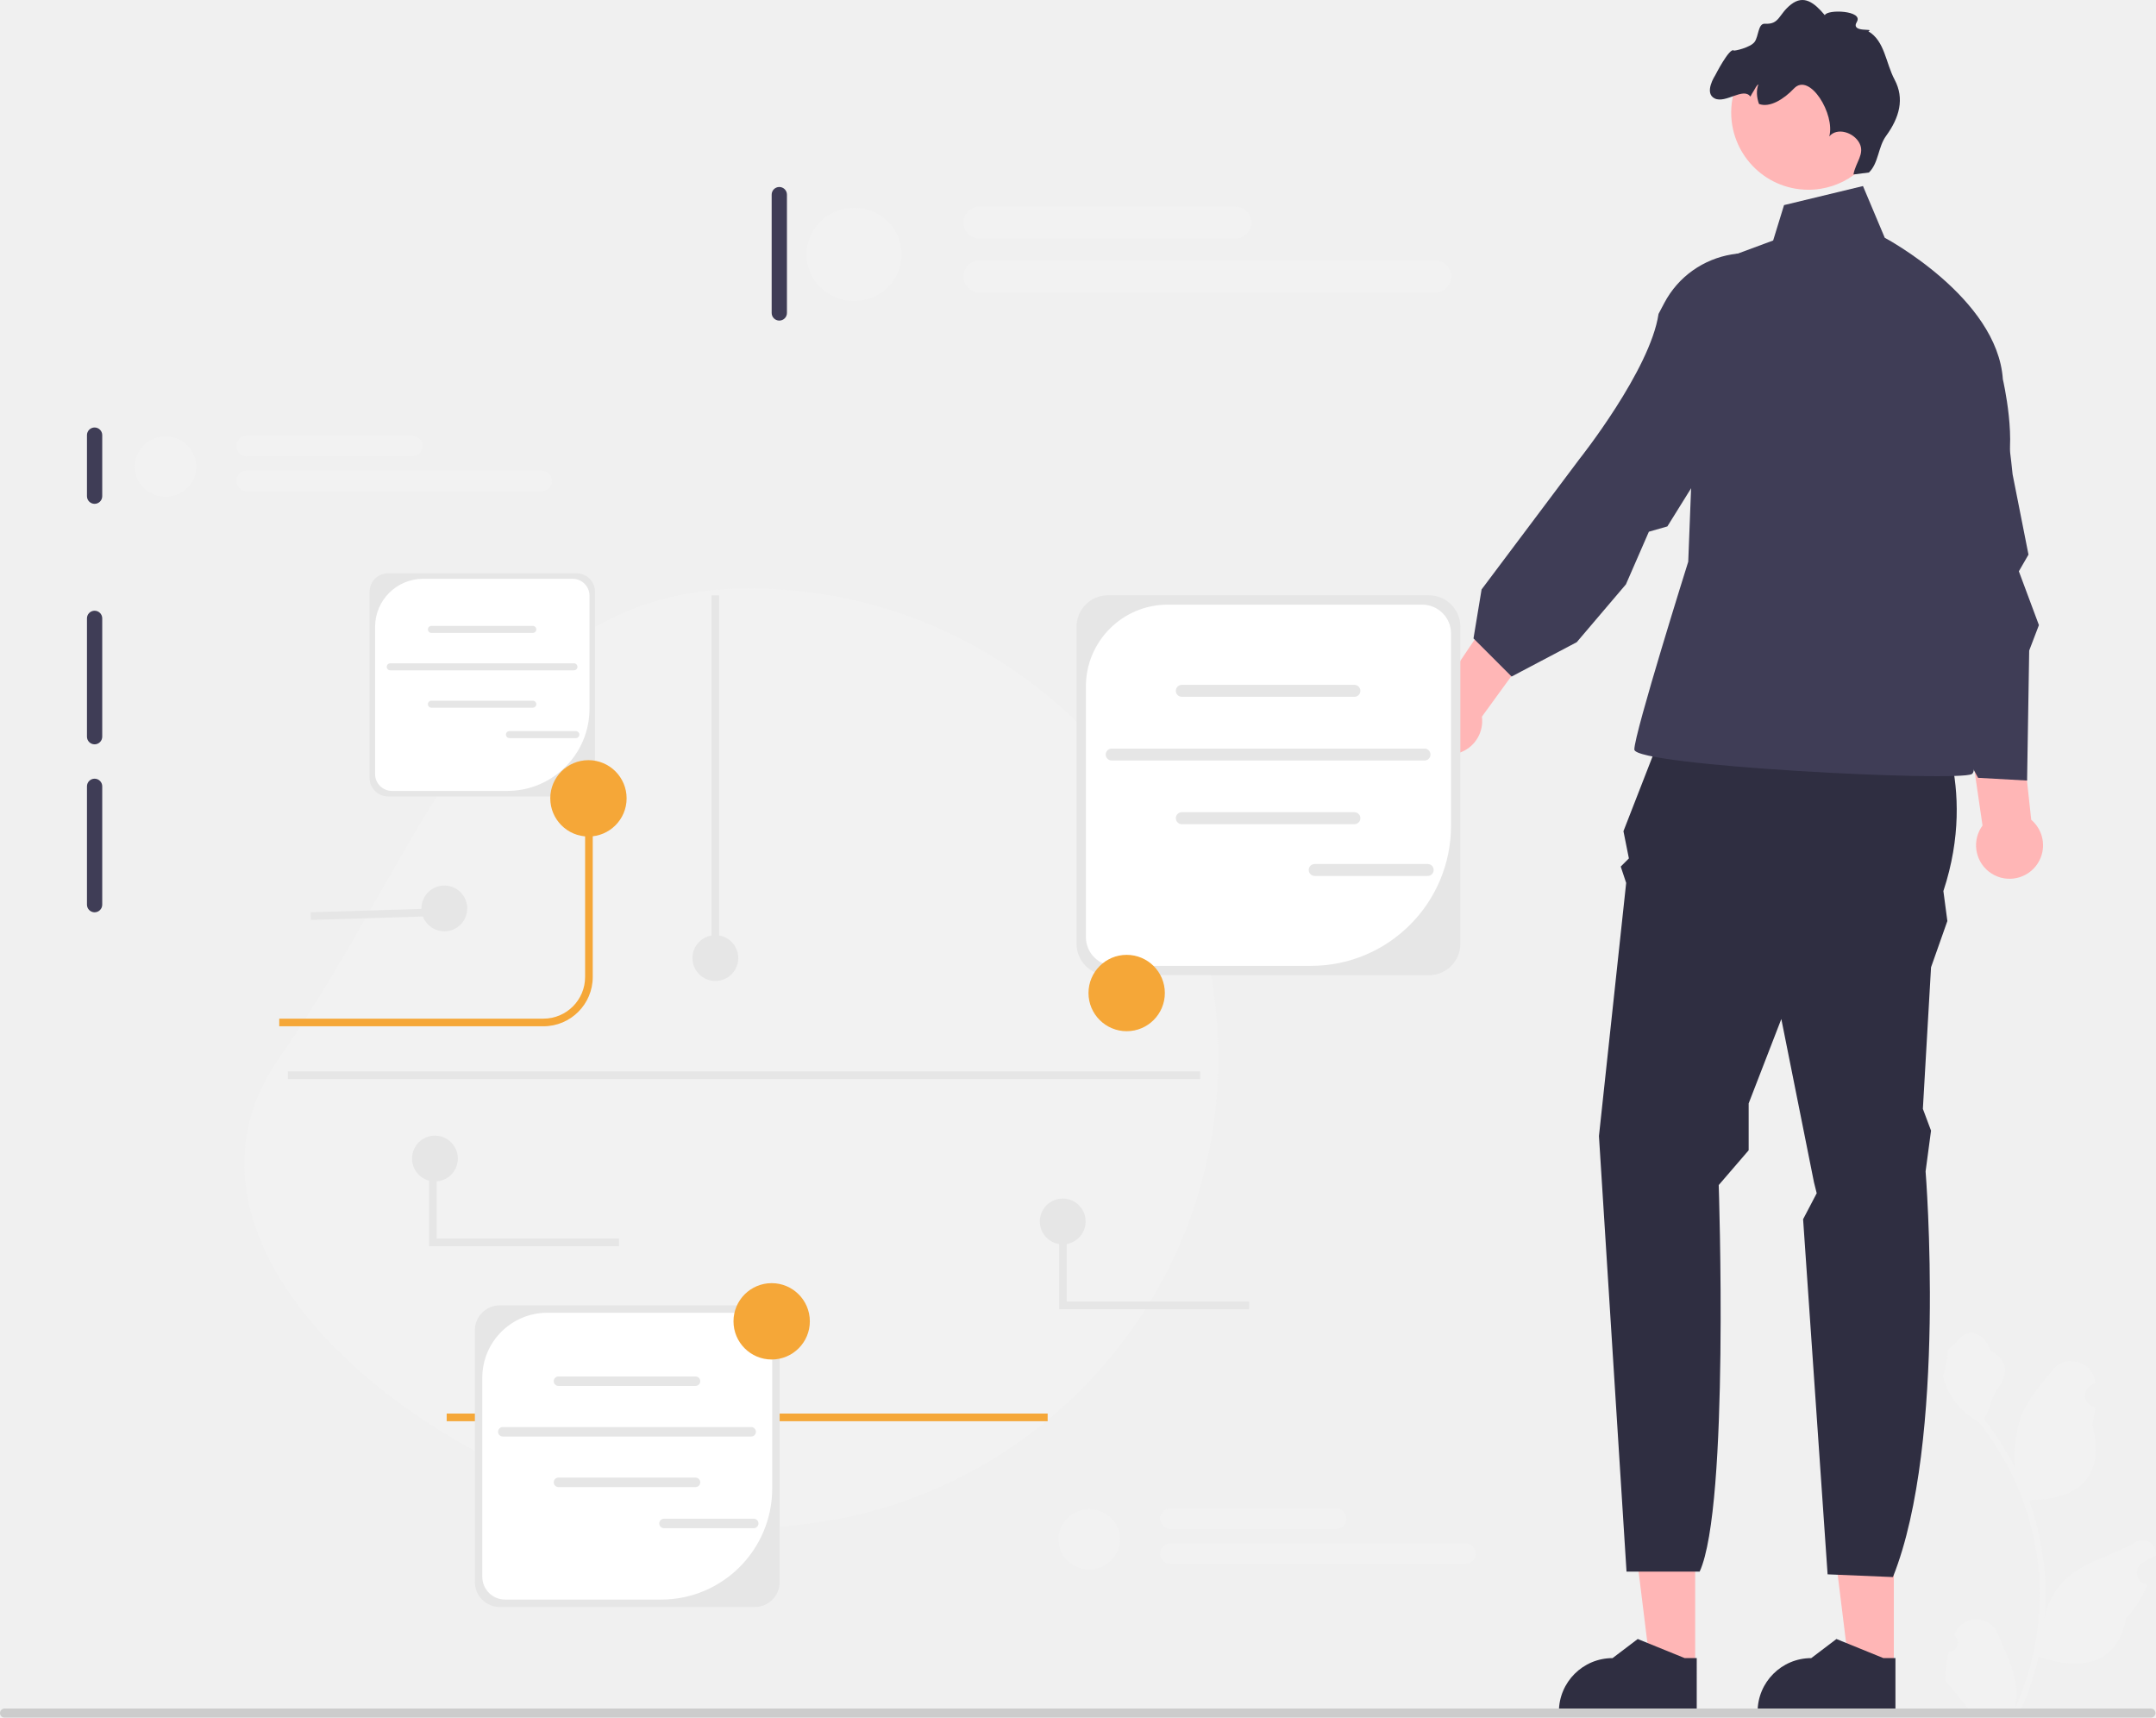
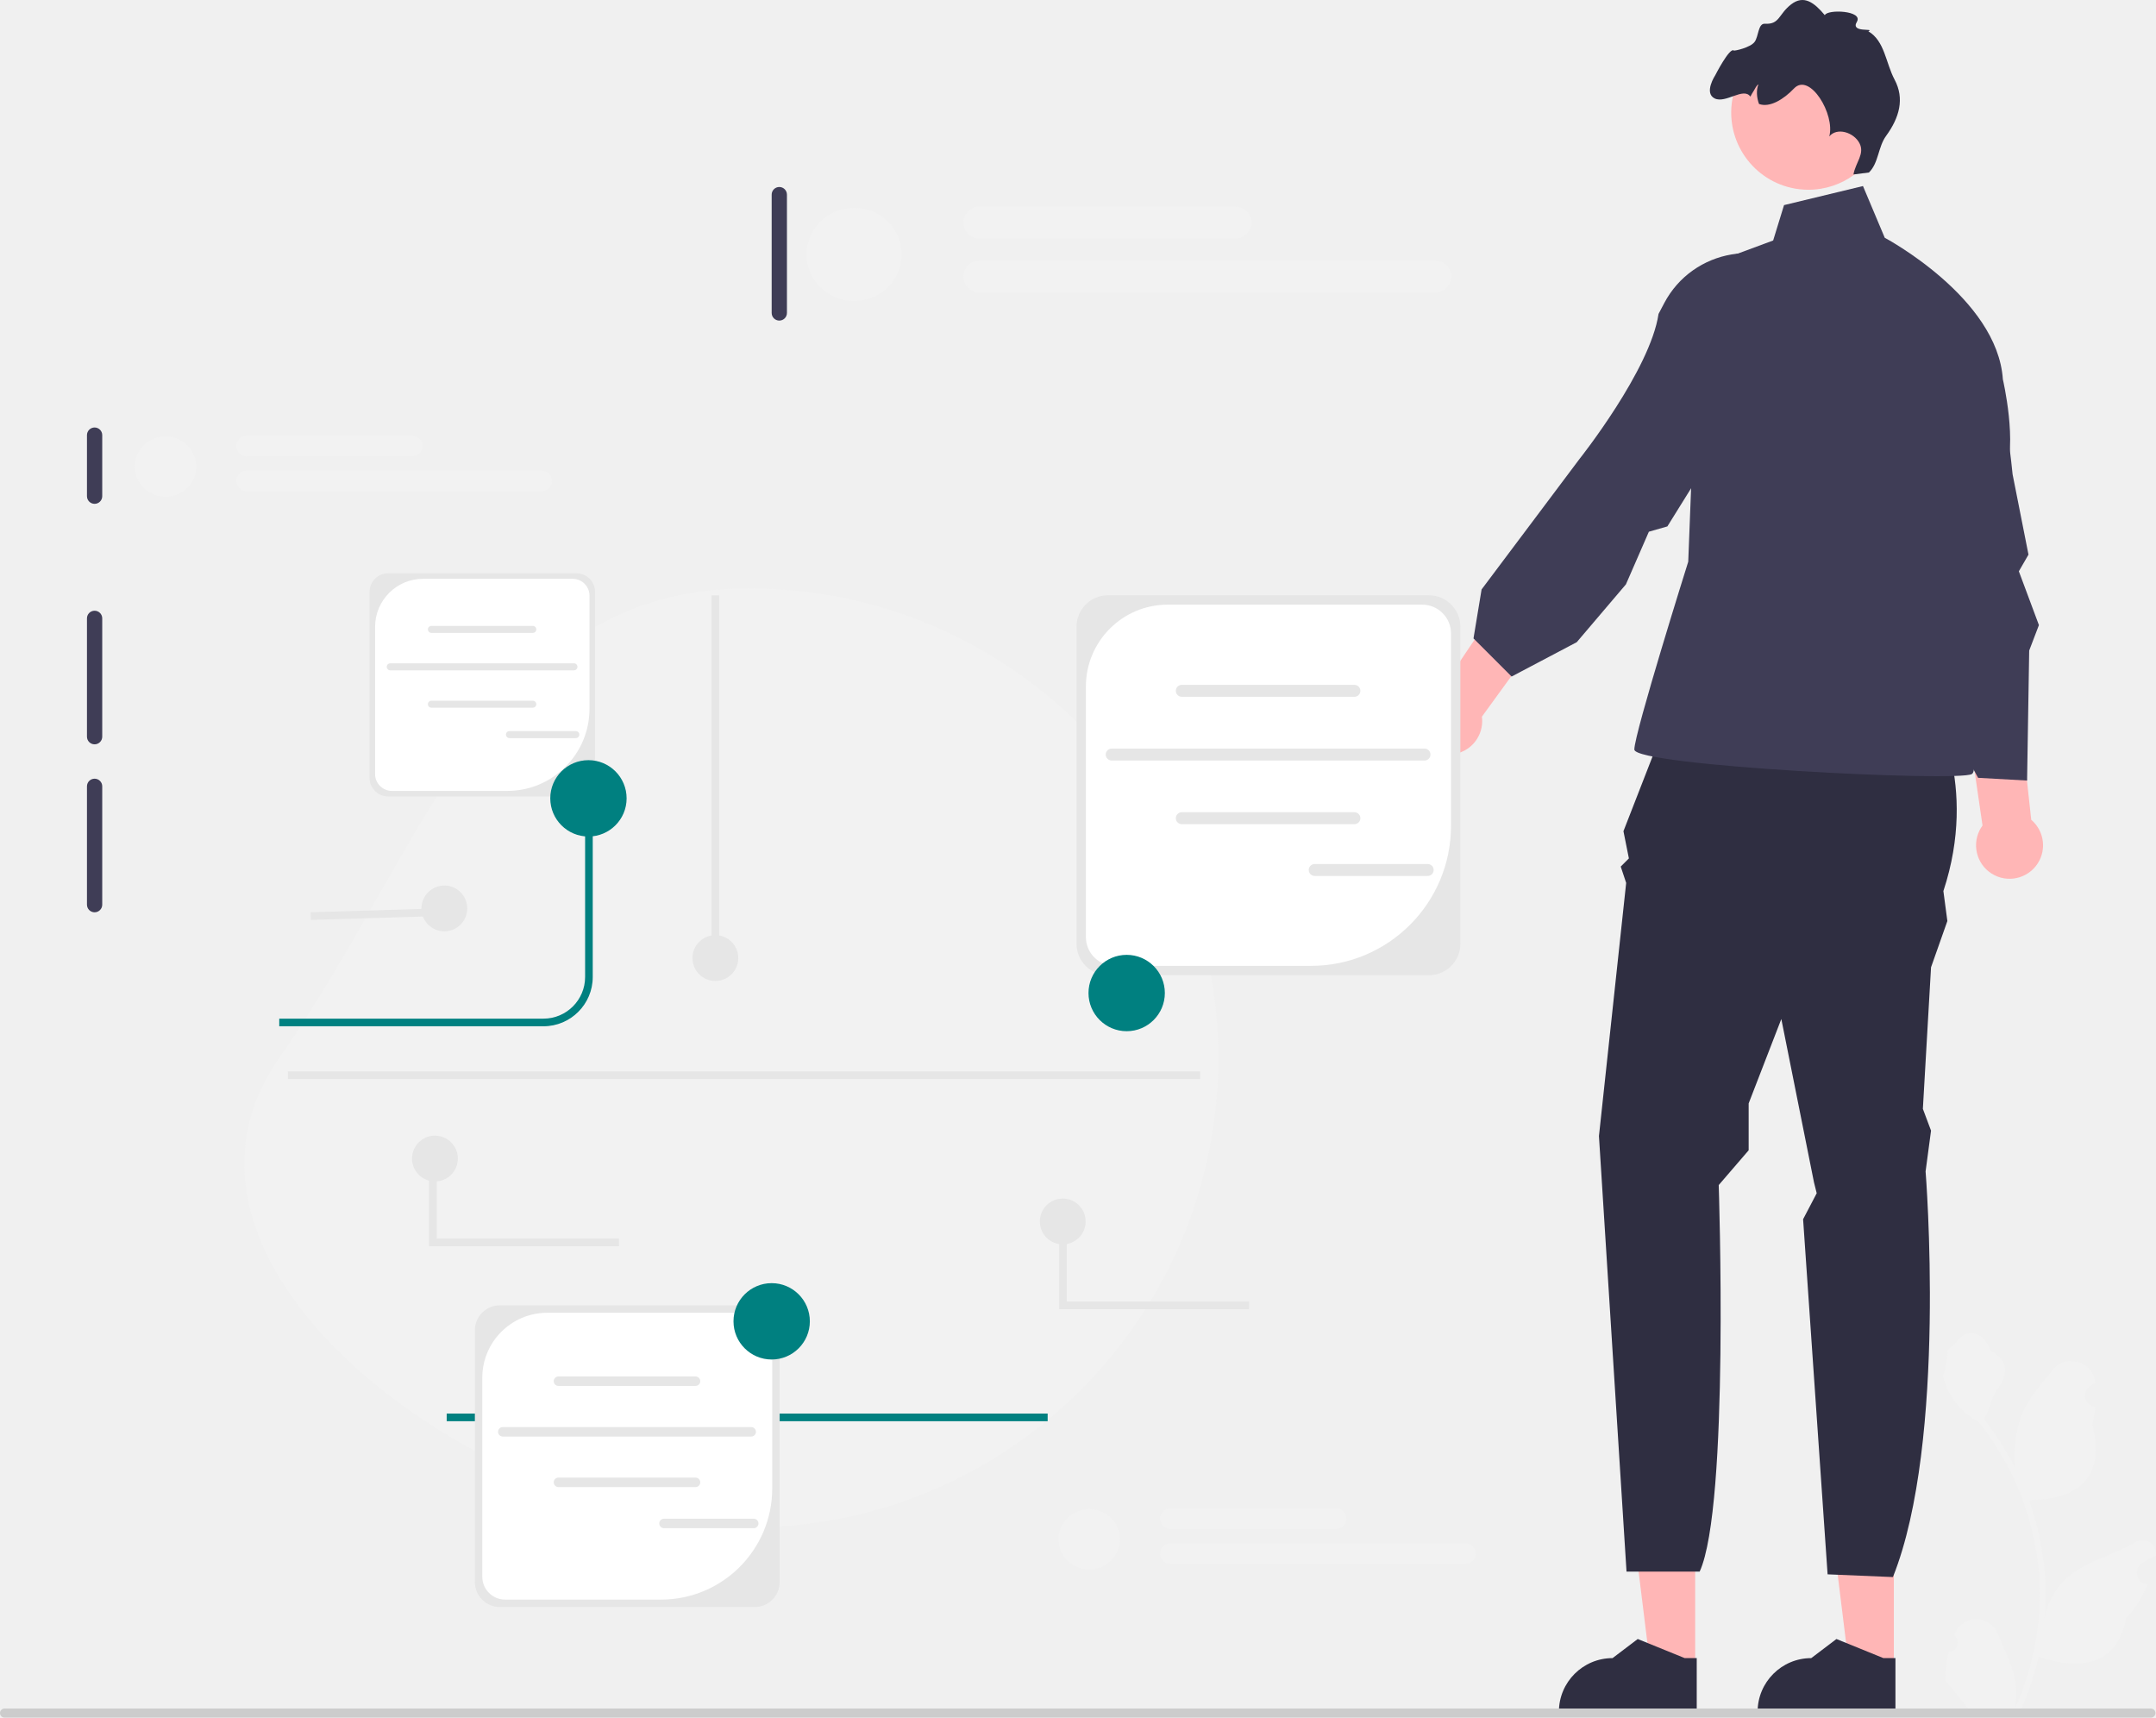
<svg xmlns="http://www.w3.org/2000/svg" width="564.81" height="449.941" viewBox="0 0 564.81 449.941">
  <g>
    <g>
      <polygon points="496.138 436.616 484.396 436.615 478.81 391.325 496.14 391.326 496.138 436.616" fill="#ffb6b6" />
      <path d="M496.551,448.865l-36.107-.001v-.457c.001-7.762,6.292-14.053,14.054-14.054h.001l6.595-5.004,12.306,5.004,3.152,0-.001,14.511Z" fill="#2f2e41" />
    </g>
    <g>
      <polygon points="444.083 436.616 432.341 436.615 426.756 391.325 444.085 391.326 444.083 436.616" fill="#ffb6b6" />
      <path d="M444.496,448.865l-36.107-.001v-.457c.001-7.762,6.292-14.053,14.054-14.054h.001l6.595-5.004,12.306,5.004,3.152,0-.001,14.511Z" fill="#2f2e41" />
    </g>
    <path d="M438.488,183.865l67.743,1.426s12.179,19.966,2.88,48.133l1.042,7.844-4.278,12.122-2.139,37.08,2.139,5.705-1.426,10.696s5.705,70.595-8.557,106.249l-17.114-.713-6.418-93.023,3.565-6.808-.713-2.852-8.557-42.785-8.557,22.105v12.282l-7.844,9.11s2.852,84.143-4.992,101.257h-19.16l-7.223-114.093,7.131-66.316-1.426-4.278,2.139-2.139-1.426-7.131,13.192-33.871-0-0Z" fill="#2f2e41" />
    <path d="M467.367,53.728l20.679-4.992,5.705,13.549s29.515,15.688,30.941,37.08c0,0,4,17.114,.435,24.958-3.565,7.844-18.54,32.802-18.54,32.802,0,0,13.548,43.498,9.983,45.637s-88.422-2.139-88.422-6.418,14.122-49.202,14.122-49.202l2.992-77.013,19.253-7.131,2.852-9.27,0-0Z" fill="#3f3d56" />
    <path d="M522.497,229.263c-4.328-2.181-6.069-7.458-3.888-11.786,.22-.436,.478-.838,.756-1.219l-11.507-78.893,15.931,.51,8.333,76.869c3.02,2.562,4.022,6.939,2.161,10.632-2.181,4.328-7.458,6.069-11.786,3.888h0Z" fill="#ffb6b6" />
    <path d="M371.338,192.028c-1.742-4.523,.511-9.602,5.033-11.344,.455-.175,.917-.3,1.379-.396l44.452-66.185,11.462,11.075-45.444,62.554c.518,3.926-1.679,7.842-5.538,9.329-4.522,1.743-9.601-.511-11.344-5.034Z" fill="#ffb6b6" />
    <path d="M493.468,117.466c-4.501-15.464,2.975-31.24,19.08-31.164,4.655,.022,8.271,1.373,9.274,5.112,3.508,13.086,5.421,32.841,5.421,32.841l4.162,21.032-2.521,4.367,5.255,14.095-2.549,6.668-.551,34.052-12.835-.713-14.142-25.959-5.408-3.216s4.342-41.972-4.295-54.057l-.89-3.058h0Z" fill="#3f3d56" />
    <path d="M435.975,79.41c7.505-14.25,26.72-17.625,38.251-6.381,3.333,3.25,4.996,6.734,3.119,10.119-6.568,11.85-21.793,24.609-21.793,24.609l-18.749,30.141-4.847,1.39-6.012,13.789-12.884,15.148-17.064,8.999-9.983-9.983,2.12-12.833,25.69-34.23s18.485-23.257,20.668-37.95l1.484-2.817v-0Z" fill="#3f3d56" />
    <path d="M471.297,49.56c.472,.057,.943,.099,1.412,.121,1.457,.08,2.897-.003,4.285-.238,4.216-.676,8.046-2.673,11.002-5.601,3.125-3.09,5.263-7.214,5.841-11.91,1.354-11.083-6.538-21.178-17.62-22.533-10.924-1.343-20.881,6.298-22.471,17.126-.025,.168-.051,.328-.069,.495-1.353,11.09,6.531,21.179,17.621,22.54v0Z" fill="#ffb6b6" />
    <path d="M449.187,25.783c2.871,1.42,7.562-3.044,9.358-.476,.292-.555,.614-1.092,.933-1.599,.288-.454,.7-1.424,1.177-1.59-.604,1.456-.47,3.429,.156,5.118,2.832,1.058,6.539-1.284,9.16-4.055,4.116-4.344,10.836,6.795,9.247,12.56,2.022-2.469,6.411-1.077,7.898,1.747,1.486,2.817-1.025,5.073-1.562,8.215l4.054-.515c2.558-2.491,2.379-6.689,4.485-9.576,3.518-4.832,4.881-9.762,2.237-14.749-2.346-4.409-2.565-10.116-6.869-12.658,1.881-.919-4.807,.517-3.021-2.479,1.794-2.99-7.769-3.353-8.393-1.751-2.733-3.271-5.489-5.427-8.851-2.806-3.302,2.578-2.96,5.288-6.837,5.046-1.819-.113-1.62,3.28-2.701,4.759-1.075,1.471-5.255,2.415-5.459,2.258-1.104-.864-4.86,6.49-4.86,6.49,0,0-3.046,4.623-.151,6.062h-0Z" fill="#2f2e41" />
  </g>
  <path d="M196.155,154.13c67.931,0,123,55.069,123,123s-55.069,123-123,123-161.945-67.351-123-123,55.069-123,123-123Z" fill="#f2f2f2" />
  <path d="M360.782,159.982c-1.103,0-2,.897-2,2v64c0,1.103,.897,2,2,2s2-.897,2-2v-64c0-1.103-.897-2-2-2Z" fill="#3f3d56" />
  <path d="M24.782,111.982c-1.103,0-2,.897-2,2v16c0,1.103,.897,2,2,2s2-.897,2-2v-16c0-1.103-.897-2-2-2Z" fill="#3f3d56" />
  <path d="M24.782,159.982c-1.103,0-2,.897-2,2v31c0,1.103,.897,2,2,2s2-.897,2-2v-31c0-1.103-.897-2-2-2Z" fill="#3f3d56" />
  <path d="M24.782,203.982c-1.103,0-2,.897-2,2v31c0,1.103,.897,2,2,2s2-.897,2-2v-31c0-1.103-.897-2-2-2Z" fill="#3f3d56" />
  <path d="M204.155,48.982c-1.103,0-2,.897-2,2v31c0,1.103,.897,2,2,2s2-.897,2-2v-31c0-1.103-.897-2-2-2Z" fill="#3f3d56" />
  <g>
    <path d="M510.551,432.608c2.066,.129,3.208-2.437,1.645-3.933l-.156-.618c.02-.05,.041-.099,.062-.148,2.089-4.982,9.17-4.947,11.241,.042,1.839,4.428,4.179,8.864,4.756,13.546,.258,2.067,.142,4.172-.316,6.2,4.308-9.411,6.575-19.687,6.575-30.021,0-2.597-.142-5.193-.433-7.783-.239-2.119-.568-4.224-.995-6.31-2.306-11.277-7.299-22.018-14.5-30.99-3.462-1.892-6.349-4.851-8.093-8.397-.626-1.279-1.117-2.655-1.35-4.056,.394,.052,1.486-5.949,1.188-6.317,.549-.833,1.532-1.247,2.131-2.06,2.982-4.043,7.091-3.337,9.236,2.157,4.582,2.313,4.627,6.148,1.815,9.837-1.789,2.347-2.035,5.522-3.604,8.035,.162,.207,.329,.407,.491,.614,2.961,3.798,5.522,7.88,7.681,12.169-.61-4.766,.291-10.508,1.826-14.21,1.748-4.217,5.025-7.769,7.91-11.415,3.466-4.379,10.573-2.468,11.184,3.083,.006,.054,.012,.107,.017,.161-.429,.242-.849,.499-1.259,.77-2.339,1.547-1.531,5.174,1.241,5.602l.063,.01c-.155,1.544-.42,3.074-.807,4.579,3.702,14.316-4.29,19.53-15.701,19.764-.252,.129-.497,.258-.749,.381,1.156,3.255,2.08,6.594,2.764,9.979,.614,2.99,1.04,6.013,1.279,9.049,.297,3.83,.271,7.68-.052,11.503l.019-.136c.82-4.211,3.107-8.145,6.427-10.87,4.946-4.063,11.933-5.559,17.268-8.824,2.568-1.572,5.859,.459,5.411,3.437l-.022,.143c-.794,.323-1.569,.698-2.319,1.117-.429,.242-.848,.499-1.259,.77-2.339,1.547-1.531,5.174,1.241,5.602l.063,.01c.045,.006,.084,.013,.129,.019-1.363,3.236-3.262,6.239-5.639,8.829-2.315,12.497-12.256,13.683-22.89,10.044h-.006c-1.163,5.064-2.861,10.011-5.044,14.726h-18.02c-.065-.2-.123-.407-.181-.607,1.666,.103,3.346,.006,4.986-.297-1.337-1.641-2.674-3.294-4.011-4.935-.032-.032-.058-.065-.084-.097-.678-.84-1.363-1.673-2.041-2.512l-0-.001c-.042-2.578,.267-5.147,.879-7.64l.001-0-0-0Z" fill="#f2f2f2" />
    <path d="M0,448.751c0,.66,.53,1.19,1.19,1.19H563.48c.66,0,1.19-.53,1.19-1.19,0-.66-.53-1.19-1.19-1.19H1.19c-.66,0-1.19,.53-1.19,1.19Z" fill="#ccc" />
  </g>
-   <path d="M142.376,268.839H73.155v-2h69.221c6.013,0,10.905-4.893,10.905-10.906v-46.803h2v46.803c0,7.116-5.789,12.906-12.905,12.906h0Z" fill="#f5a738" />
-   <rect x="117.019" y="370.294" width="157.436" height="2" fill="#f5a738" />
+   <path d="M142.376,268.839H73.155v-2h69.221c6.013,0,10.905-4.893,10.905-10.906v-46.803h2v46.803c0,7.116-5.789,12.906-12.905,12.906h0Z" fill="#008080" />
+   <rect x="117.019" y="370.294" width="157.436" height="2" fill="#008080" />
  <g>
    <path d="M374.343,255.466h-84.092c-4.538,0-8.23-3.692-8.23-8.23v-83.066c0-4.538,3.692-8.23,8.23-8.23h84.092c4.538,0,8.23,3.692,8.23,8.23v83.066c0,4.538-3.692,8.23-8.23,8.23Z" fill="#e6e6e6" />
    <path d="M305.912,158.392c-11.84,0-21.438,9.598-21.438,21.438v65.643c0,4.164,3.376,7.54,7.54,7.54h51.42c20.262,0,36.687-16.425,36.687-36.687v-50.394c0-4.164-3.376-7.54-7.54-7.54h-66.669v0Z" fill="#fff" />
    <g>
      <path d="M354.819,182.532h-45.221c-.863,0-1.565-.702-1.565-1.565s.702-1.564,1.565-1.564h45.221c.863,0,1.564,.702,1.564,1.564s-.702,1.565-1.564,1.565Z" fill="#e6e6e6" />
      <path d="M354.819,215.895h-45.221c-.863,0-1.565-.702-1.565-1.565s.702-1.564,1.565-1.564h45.221c.863,0,1.564,.702,1.564,1.564s-.702,1.565-1.564,1.565Z" fill="#e6e6e6" />
      <path d="M373.182,199.224h-81.947c-.863,0-1.565-.702-1.565-1.565s.702-1.564,1.565-1.564h81.947c.863,0,1.564,.702,1.564,1.564s-.702,1.565-1.564,1.565Z" fill="#e6e6e6" />
    </g>
    <path d="M374.019,229.461h-29.604c-.863,0-1.565-.702-1.565-1.565s.702-1.564,1.565-1.564h29.604c.863,0,1.564,.702,1.564,1.564s-.702,1.565-1.564,1.565Z" fill="#e6e6e6" />
  </g>
  <g>
    <path d="M197.711,420.97h-66.775c-3.604,0-6.535-2.932-6.535-6.535v-65.96c0-3.604,2.932-6.535,6.535-6.535h66.775c3.604,0,6.535,2.932,6.535,6.535v65.96c0,3.604-2.932,6.535-6.535,6.535h-0Z" fill="#e6e6e6" />
    <path d="M143.372,343.887c-9.402,0-17.024,7.622-17.024,17.024v52.125c0,3.307,2.681,5.987,5.987,5.987h40.831c16.089,0,29.132-13.043,29.132-29.132v-40.016c0-3.307-2.681-5.987-5.987-5.987h-52.94l0-0Z" fill="#fff" />
    <g>
      <path d="M182.208,363.055h-35.908c-.685,0-1.242-.557-1.242-1.242s.557-1.242,1.242-1.242h35.908c.685,0,1.242,.557,1.242,1.242s-.557,1.242-1.242,1.242Z" fill="#e6e6e6" />
      <path d="M182.208,389.548h-35.908c-.685,0-1.242-.557-1.242-1.242s.557-1.242,1.242-1.242h35.908c.685,0,1.242,.557,1.242,1.242s-.557,1.242-1.242,1.242Z" fill="#e6e6e6" />
      <path d="M196.79,376.311h-65.071c-.685,0-1.242-.557-1.242-1.242s.557-1.242,1.242-1.242h65.071c.685,0,1.242,.557,1.242,1.242s-.557,1.242-1.242,1.242Z" fill="#e6e6e6" />
    </g>
    <path d="M197.454,400.32h-23.507c-.685,0-1.242-.557-1.242-1.242s.557-1.242,1.242-1.242h23.507c.685,0,1.242,.557,1.242,1.242s-.557,1.242-1.242,1.242Z" fill="#e6e6e6" />
  </g>
  <g>
    <path d="M151.04,208.626h-49.383c-2.665,0-4.833-2.168-4.833-4.833v-48.78c0-2.665,2.168-4.833,4.833-4.833h49.383c2.665,0,4.833,2.168,4.833,4.833v48.78c0,2.665-2.168,4.833-4.833,4.833h-0Z" fill="#e6e6e6" />
    <path d="M110.854,151.619c-6.953,0-12.59,5.637-12.59,12.59v38.549c0,2.446,1.982,4.428,4.428,4.428h30.196c11.899,0,21.545-9.646,21.545-21.545v-29.594c0-2.446-1.982-4.428-4.428-4.428h-39.151v-0Z" fill="#fff" />
    <g>
      <path d="M139.575,165.795h-26.556c-.507,0-.919-.412-.919-.919s.412-.919,.919-.919h26.556c.507,0,.919,.412,.919,.919s-.412,.919-.919,.919Z" fill="#e6e6e6" />
      <path d="M139.575,185.388h-26.556c-.507,0-.919-.412-.919-.919s.412-.919,.919-.919h26.556c.507,0,.919,.412,.919,.919s-.412,.919-.919,.919Z" fill="#e6e6e6" />
      <path d="M150.358,175.598h-48.123c-.507,0-.919-.412-.919-.919s.412-.919,.919-.919h48.123c.507,0,.919,.412,.919,.919s-.412,.919-.919,.919Z" fill="#e6e6e6" />
    </g>
    <path d="M150.85,193.354h-17.385c-.507,0-.919-.412-.919-.919s.412-.919,.919-.919h17.385c.507,0,.919,.412,.919,.919s-.412,.919-.919,.919Z" fill="#e6e6e6" />
  </g>
-   <circle cx="295.155" cy="260.13" r="10" fill="#f5a738" />
-   <circle cx="154.155" cy="209.13" r="10" fill="#f5a738" />
-   <circle cx="202.155" cy="346.13" r="10" fill="#f5a738" />
+   <circle cx="295.155" cy="260.13" r="10" fill="#008080" />
+   <circle cx="154.155" cy="209.13" r="10" fill="#008080" />
+   <circle cx="202.155" cy="346.13" r="10" fill="#008080" />
  <g>
    <ellipse cx="223.756" cy="66.652" rx="12.463" ry="12.201" fill="#f2f2f2" />
    <path d="M323.669,62.478h-67.085c-2.301,0-4.174-1.872-4.174-4.174s1.873-4.174,4.174-4.174h67.085c2.301,0,4.174,1.872,4.174,4.174s-1.873,4.174-4.174,4.174Z" fill="#f2f2f2" />
    <path d="M376.023,76.605h-119.438c-2.301,0-4.174-1.872-4.174-4.174s1.873-4.174,4.174-4.174h119.438c2.301,0,4.174,1.872,4.174,4.174s-1.873,4.174-4.174,4.174Z" fill="#f2f2f2" />
  </g>
  <g>
    <ellipse cx="43.359" cy="122.234" rx="8.066" ry="7.896" fill="#f2f2f2" />
    <path d="M108.021,119.533h-43.416c-1.489,0-2.701-1.212-2.701-2.701s1.212-2.701,2.701-2.701h43.416c1.489,0,2.701,1.212,2.701,2.701s-1.212,2.701-2.701,2.701Z" fill="#f2f2f2" />
    <path d="M141.904,128.676H64.605c-1.489,0-2.701-1.212-2.701-2.701s1.212-2.701,2.701-2.701h77.299c1.489,0,2.701,1.212,2.701,2.701s-1.212,2.701-2.701,2.701Z" fill="#f2f2f2" />
  </g>
  <g>
    <ellipse cx="285.359" cy="403.234" rx="8.066" ry="7.896" fill="#f2f2f2" />
    <path d="M350.021,400.533h-43.416c-1.489,0-2.701-1.212-2.701-2.701s1.212-2.701,2.701-2.701h43.416c1.489,0,2.701,1.212,2.701,2.701s-1.212,2.701-2.701,2.701Z" fill="#f2f2f2" />
    <path d="M383.904,409.676h-77.299c-1.489,0-2.701-1.212-2.701-2.701s1.212-2.701,2.701-2.701h77.299c1.489,0,2.701,1.212,2.701,2.701s-1.212,2.701-2.701,2.701Z" fill="#f2f2f2" />
  </g>
  <rect x="186.405" y="155.97" width="2" height="95" fill="#e6e6e6" />
  <circle cx="187.405" cy="250.97" r="6" fill="#e6e6e6" />
  <circle cx="278.405" cy="319.97" r="6" fill="#e6e6e6" />
  <circle cx="116.405" cy="237.97" r="6" fill="#e6e6e6" />
  <rect x="81.398" y="238.476" width="32.828" height="2.001" transform="translate(-7.20166 3.0694) rotate(-1.73401)" fill="#e6e6e6" />
  <polygon points="327.216 342.94 277.46 342.94 277.46 319.97 279.46 319.97 279.46 340.94 327.216 340.94 327.216 342.94" fill="#e6e6e6" />
  <circle cx="113.942" cy="303.486" r="6" fill="#e6e6e6" />
  <polygon points="162.161 326.455 112.405 326.455 112.405 303.486 114.405 303.486 114.405 324.455 162.161 324.455 162.161 326.455" fill="#e6e6e6" />
  <rect x="75.423" y="280.655" width="238.982" height="2" fill="#e6e6e6" />
</svg>
